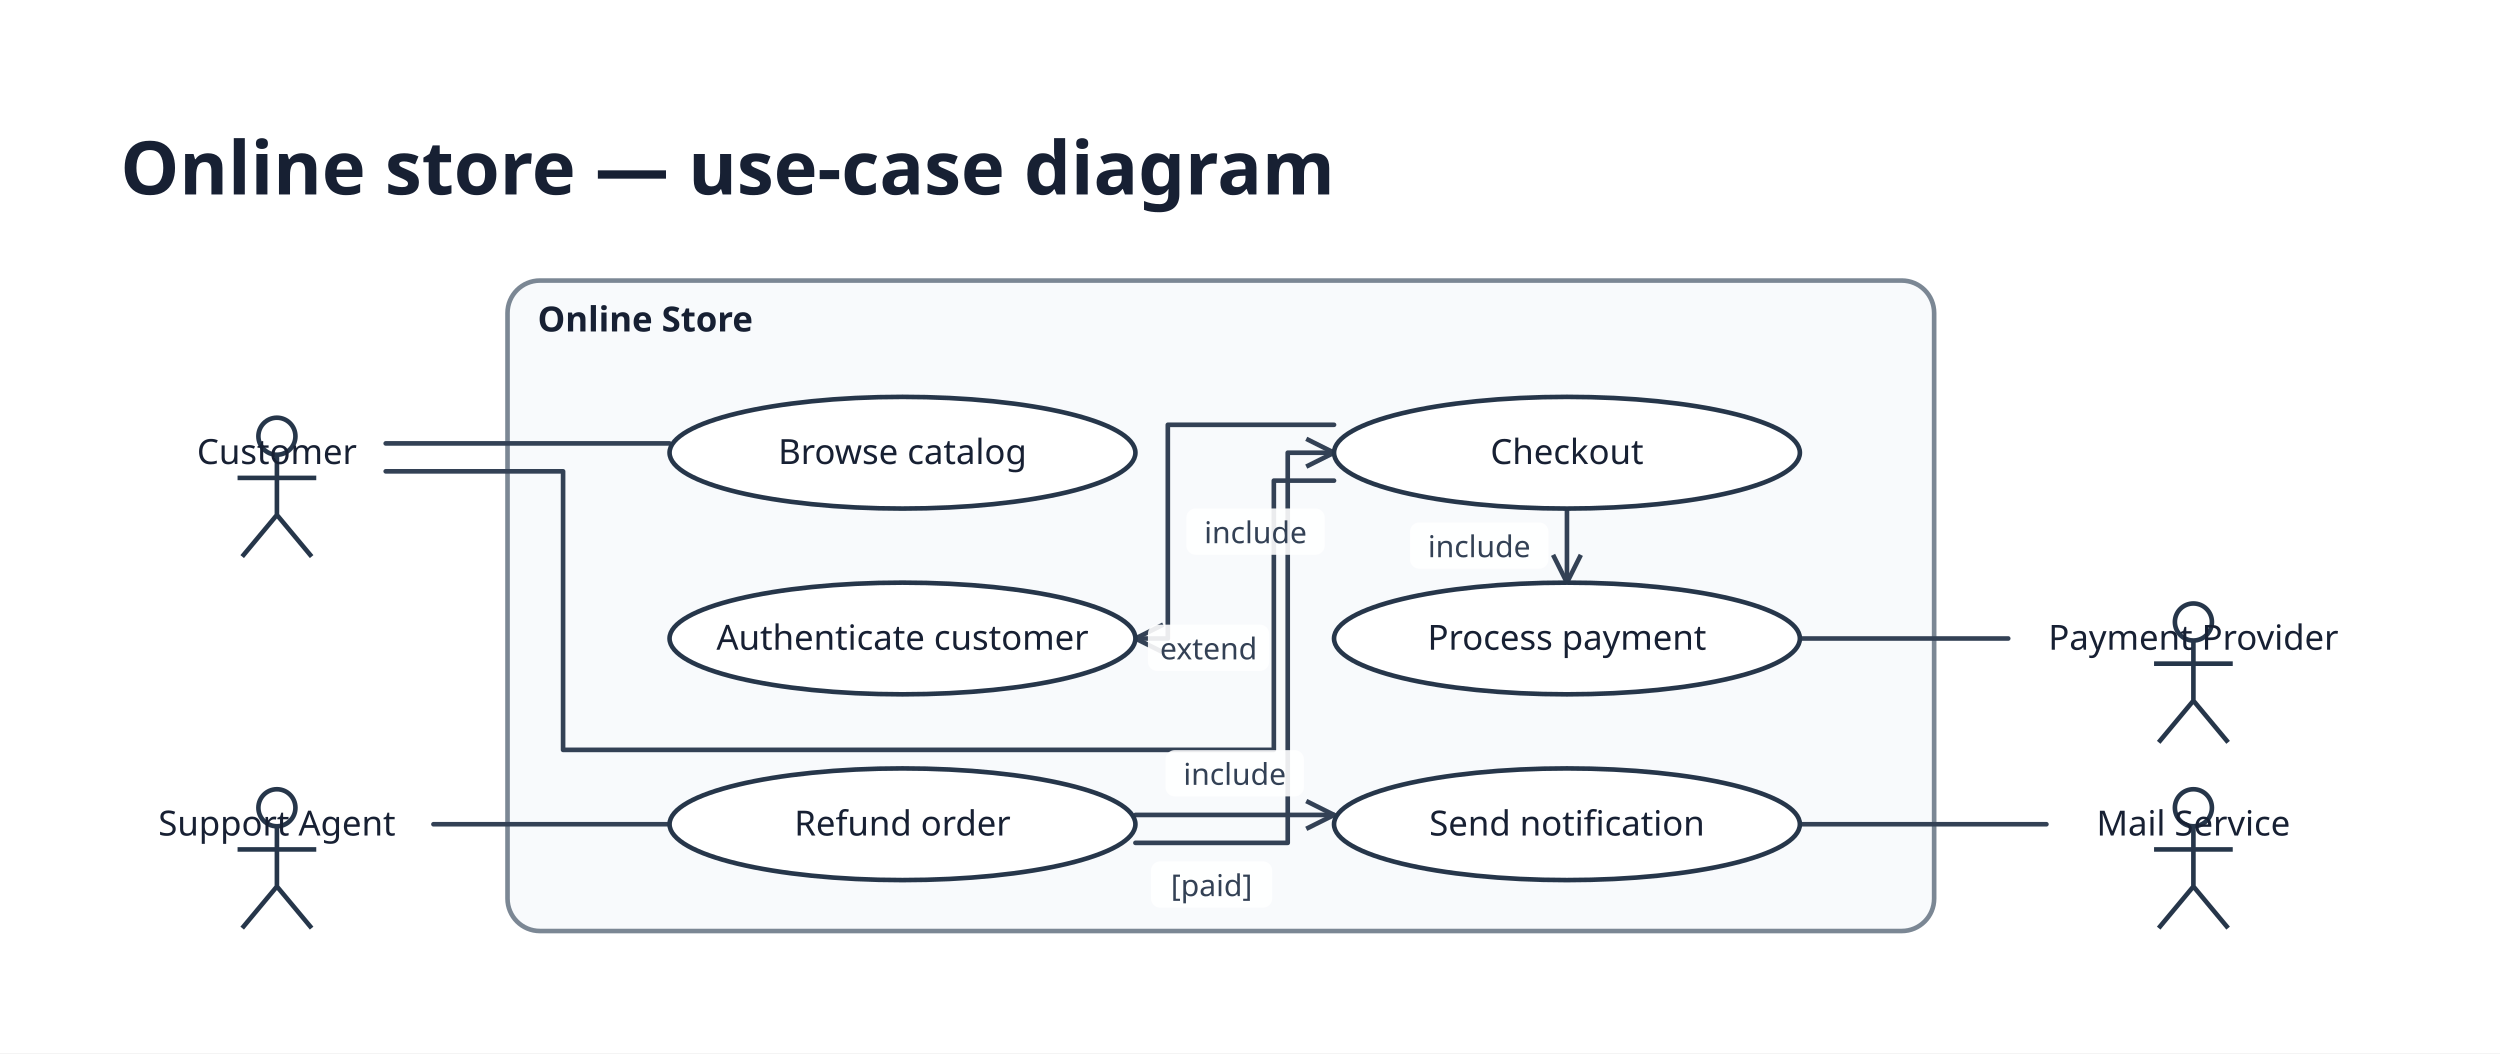
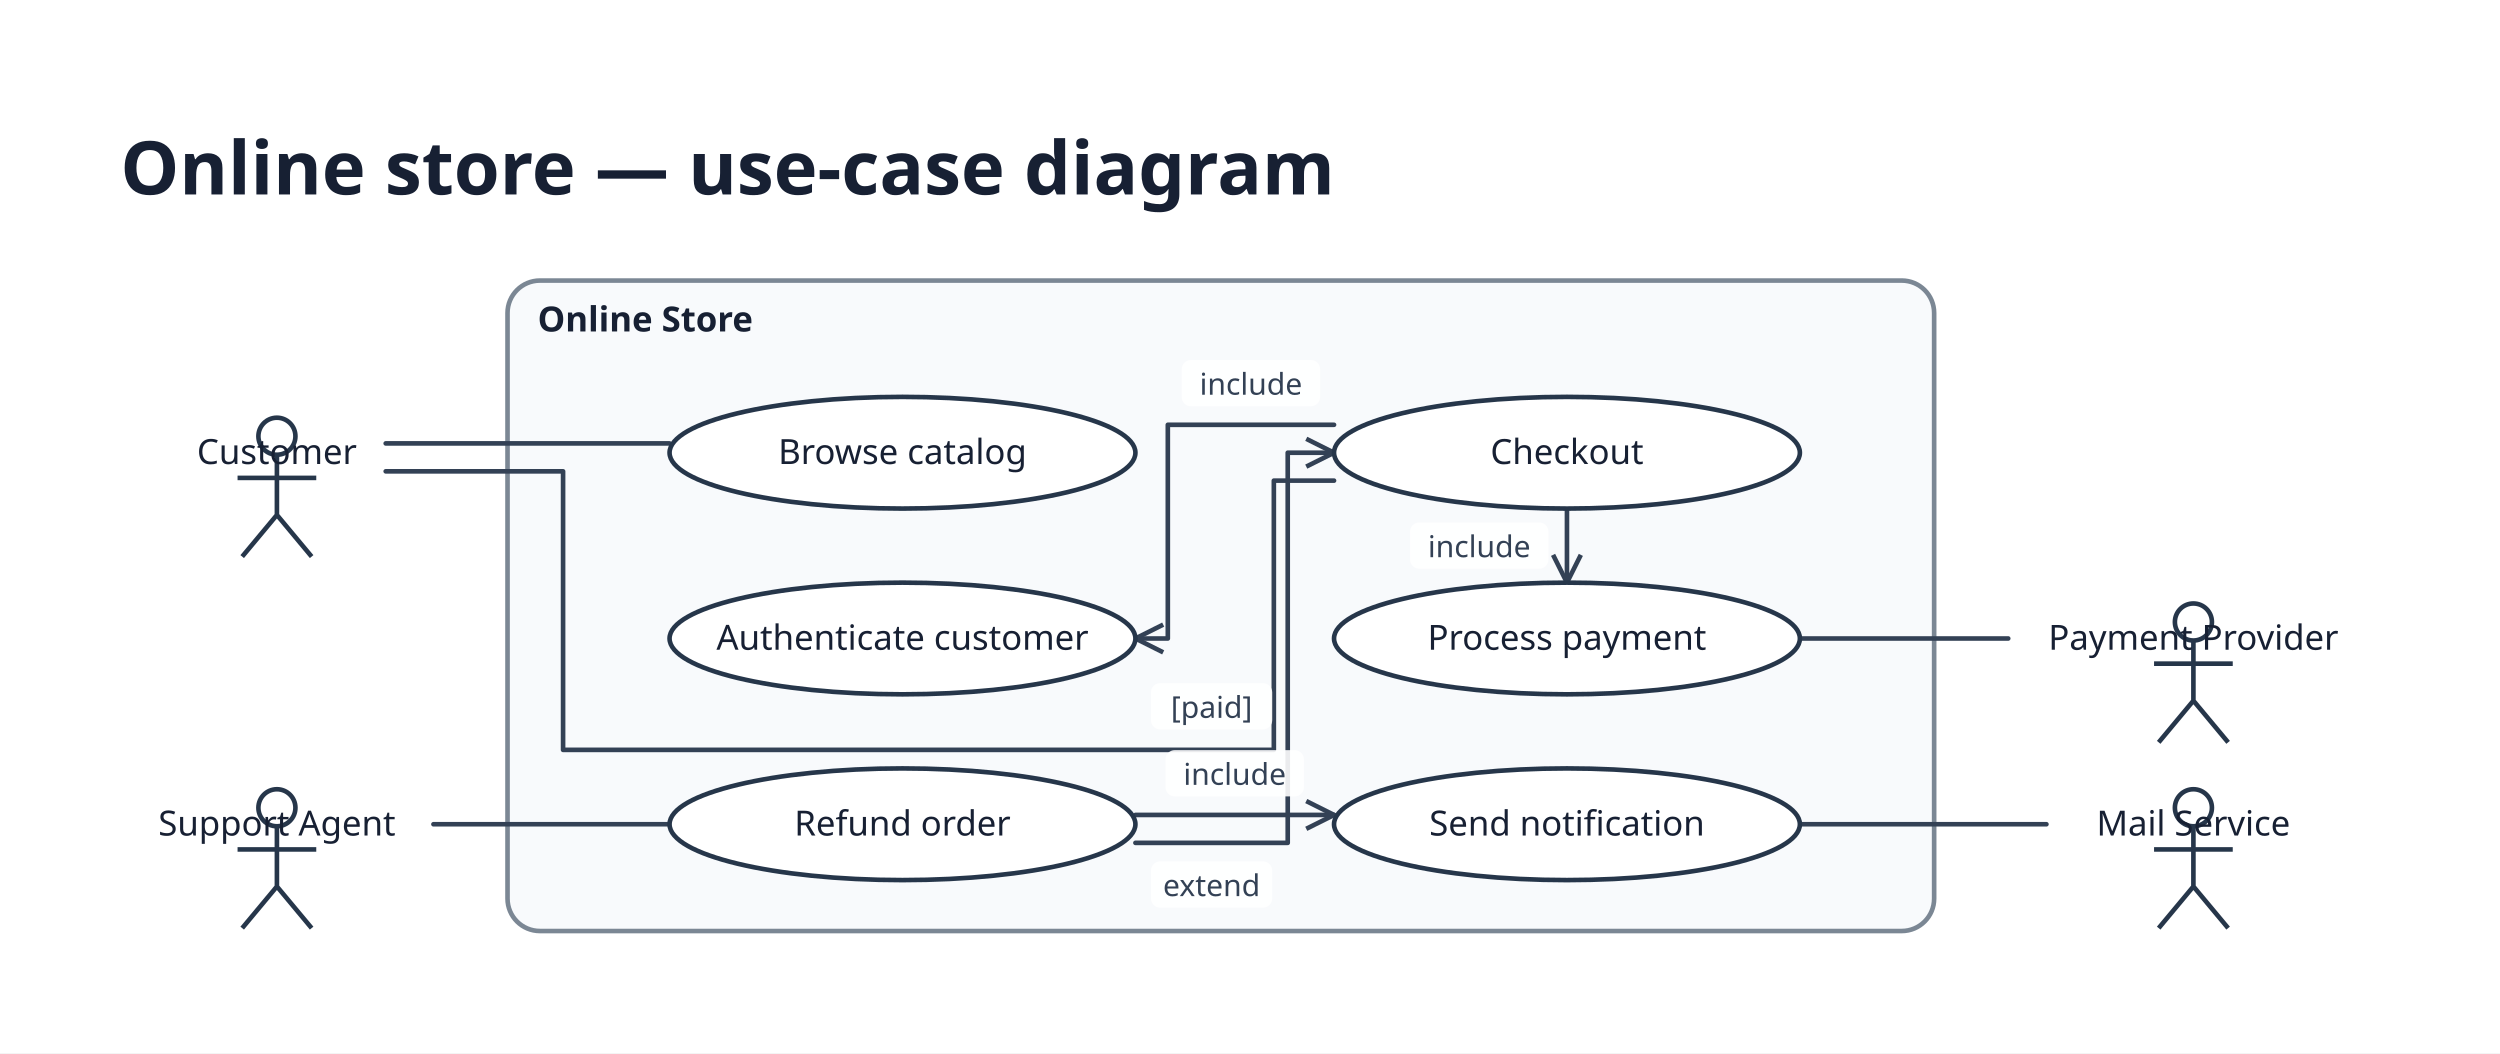
<svg xmlns="http://www.w3.org/2000/svg" width="1080" height="455" viewBox="0 0 1080 455" role="img" aria-label="uml-use-case-example">
  <rect width="100%" height="100%" fill="#ffffff" />
  <g id="boundaries">
    <rect x="219.25" y="121.2" width="616.3" height="281" rx="14" fill="#f8fafc" stroke="#7b8794" stroke-width="2" />
  </g>
  <g id="corridor-dividers" />
  <g id="lines">
    <g data-line="checkout-auth">
      <polyline points="576.3,183.512 504.5,183.512 504.5,275.825 490.5,275.825" fill="none" stroke="#334155" stroke-width="2" stroke-linejoin="round" stroke-linecap="round" />
      <path d="M 502.5 269.825 L 490.5 275.825 L 502.5 281.825" fill="none" stroke="#334155" stroke-width="2" stroke-linejoin="round" />
    </g>
    <g data-line="checkout-pay">
      <polyline points="676.925,219.7 676.925,251.7" fill="none" stroke="#334155" stroke-width="2" stroke-linejoin="round" stroke-linecap="round" />
      <path d="M 670.925 239.7 L 676.925 251.7 L 682.925 239.7" fill="none" stroke="#334155" stroke-width="2" stroke-linejoin="round" />
    </g>
    <g data-line="refund-notify">
      <polyline points="490.5,352.054 576.3,352.054" fill="none" stroke="#334155" stroke-width="2" stroke-linejoin="round" stroke-linecap="round" />
      <path d="M 564.3 358.054 L 576.3 352.054 L 564.3 346.054" fill="none" stroke="#334155" stroke-width="2" stroke-linejoin="round" />
    </g>
    <g data-line="refund-checkout">
      <polyline points="490.5,364.117 556.3,364.117 556.3,195.575 576.3,195.575" fill="none" stroke="#334155" stroke-width="2" stroke-linejoin="round" stroke-linecap="round" />
      <path d="M 564.3 201.575 L 576.3 195.575 L 564.3 189.575" fill="none" stroke="#334155" stroke-width="2" stroke-linejoin="round" />
    </g>
    <g data-line="customer-browse">
      <polyline points="166.625,191.554 289.25,191.554" fill="none" stroke="#334155" stroke-width="2" stroke-linejoin="round" stroke-linecap="round" />
    </g>
    <g data-line="customer-checkout">
      <polyline points="166.625,203.617 243.25,203.617 243.25,323.95 550.3,323.95 550.3,207.637 576.3,207.637" fill="none" stroke="#334155" stroke-width="2" stroke-linejoin="round" stroke-linecap="round" />
    </g>
    <g data-line="support-refund">
      <polyline points="187.25,356.075 289.25,356.075" fill="none" stroke="#334155" stroke-width="2" stroke-linejoin="round" stroke-linecap="round" />
    </g>
    <g data-line="provider-pay">
      <polyline points="867.55,275.825 777.55,275.825" fill="none" stroke="#334155" stroke-width="2" stroke-linejoin="round" stroke-linecap="round" />
    </g>
    <g data-line="mail-notify">
      <polyline points="884.05,356.075 777.55,356.075" fill="none" stroke="#334155" stroke-width="2" stroke-linejoin="round" stroke-linecap="round" />
    </g>
  </g>
  <g id="objects">
    <g fill="none" stroke="#26364a" stroke-width="2">
      <circle cx="119.625" cy="188.45" r="8" />
      <path d="M 119.625 196.45 V 222.45 M 102.625 206.45 H 136.625 M 119.625 222.45 L 104.625 240.45 M 119.625 222.45 L 134.625 240.45" />
    </g>
    <g fill="none" stroke="#26364a" stroke-width="2">
      <circle cx="119.625" cy="348.95" r="8" />
      <path d="M 119.625 356.95 V 382.95 M 102.625 366.95 H 136.625 M 119.625 382.95 L 104.625 400.95 M 119.625 382.95 L 134.625 400.95" />
    </g>
    <ellipse cx="389.875" cy="195.575" rx="100.625" ry="24.125" fill="#ffffff" stroke="#26364a" stroke-width="2" />
    <ellipse cx="676.925" cy="195.575" rx="100.625" ry="24.125" fill="#ffffff" stroke="#26364a" stroke-width="2" />
    <ellipse cx="389.875" cy="275.825" rx="100.625" ry="24.125" fill="#ffffff" stroke="#26364a" stroke-width="2" />
    <ellipse cx="676.925" cy="275.825" rx="100.625" ry="24.125" fill="#ffffff" stroke="#26364a" stroke-width="2" />
    <ellipse cx="389.875" cy="356.075" rx="100.625" ry="24.125" fill="#ffffff" stroke="#26364a" stroke-width="2" />
    <ellipse cx="676.925" cy="356.075" rx="100.625" ry="24.125" fill="#ffffff" stroke="#26364a" stroke-width="2" />
    <g fill="none" stroke="#26364a" stroke-width="2">
      <circle cx="947.55" cy="268.7" r="8" />
      <path d="M 947.55 276.7 V 302.7 M 930.55 286.7 H 964.55 M 947.55 302.7 L 932.55 320.7 M 947.55 302.7 L 962.55 320.7" />
    </g>
    <g fill="none" stroke="#26364a" stroke-width="2">
      <circle cx="947.55" cy="348.95" r="8" />
      <path d="M 947.55 356.95 V 382.95 M 930.55 366.95 H 964.55 M 947.55 382.95 L 932.55 400.95 M 947.55 382.95 L 962.55 400.95" />
    </g>
  </g>
  <g id="ports" />
  <g id="text">
    <text x="52" y="84" text-anchor="start" fill="#172033" font-family="ui-rounded, 'Comic Sans MS', sans-serif" font-size="32" font-weight="700">Online store — use-case diagram</text>
    <text x="119.625" y="200.45" text-anchor="middle" fill="#172033" font-family="ui-rounded, 'Comic Sans MS', sans-serif" font-size="15" font-weight="450">Customer</text>
    <text x="119.625" y="360.95" text-anchor="middle" fill="#172033" font-family="ui-rounded, 'Comic Sans MS', sans-serif" font-size="15" font-weight="450">Support Agent</text>
    <text x="232.25" y="143.2" text-anchor="start" fill="#172033" font-family="ui-rounded, 'Comic Sans MS', sans-serif" font-size="15" font-weight="700">Online Store</text>
    <text x="389.875" y="200.45" text-anchor="middle" fill="#172033" font-family="ui-rounded, 'Comic Sans MS', sans-serif" font-size="15" font-weight="450">Browse catalog</text>
    <text x="676.925" y="200.45" text-anchor="middle" fill="#172033" font-family="ui-rounded, 'Comic Sans MS', sans-serif" font-size="15" font-weight="450">Checkout</text>
    <text x="389.875" y="280.7" text-anchor="middle" fill="#172033" font-family="ui-rounded, 'Comic Sans MS', sans-serif" font-size="15" font-weight="450">Authenticate customer</text>
    <text x="676.925" y="280.7" text-anchor="middle" fill="#172033" font-family="ui-rounded, 'Comic Sans MS', sans-serif" font-size="15" font-weight="450">Process payment</text>
    <text x="389.875" y="360.95" text-anchor="middle" fill="#172033" font-family="ui-rounded, 'Comic Sans MS', sans-serif" font-size="15" font-weight="450">Refund order</text>
    <text x="676.925" y="360.95" text-anchor="middle" fill="#172033" font-family="ui-rounded, 'Comic Sans MS', sans-serif" font-size="15" font-weight="450">Send notification</text>
    <text x="947.55" y="280.7" text-anchor="middle" fill="#172033" font-family="ui-rounded, 'Comic Sans MS', sans-serif" font-size="15" font-weight="450">Payment Provider</text>
    <text x="947.55" y="360.95" text-anchor="middle" fill="#172033" font-family="ui-rounded, 'Comic Sans MS', sans-serif" font-size="15" font-weight="450">Mail Service</text>
    <g>
-       <rect x="512.5" y="219.669" width="59.8" height="20" rx="4" fill="#ffffff" fill-opacity=".9" />
-       <text x="542.4" y="234.669" text-anchor="middle" font-family="ui-rounded, sans-serif" font-size="13" fill="#334155">include</text>
+       <rect x="510.5" y="155.512" width="59.8" height="20" rx="4" fill="#ffffff" fill-opacity=".9" />
+       <text x="540.4" y="170.512" text-anchor="middle" font-family="ui-rounded, sans-serif" font-size="13" fill="#334155">include</text>
    </g>
    <g>
      <rect x="609.125" y="225.7" width="59.8" height="20" rx="4" fill="#ffffff" fill-opacity=".9" />
      <text x="639.025" y="240.7" text-anchor="middle" font-family="ui-rounded, sans-serif" font-size="13" fill="#334155">include</text>
    </g>
    <g>
      <rect x="503.5" y="324.054" width="59.8" height="20" rx="4" fill="#ffffff" fill-opacity=".9" />
      <text x="533.4" y="339.054" text-anchor="middle" font-family="ui-rounded, sans-serif" font-size="13" fill="#334155">include</text>
    </g>
    <g>
-       <rect x="495.9" y="269.846" width="52.4" height="20" rx="4" fill="#ffffff" fill-opacity=".9" />
-       <text x="522.1" y="284.846" text-anchor="middle" font-family="ui-rounded, sans-serif" font-size="13" fill="#334155">extend</text>
+       <rect x="497.2" y="372.117" width="52.4" height="20" rx="4" fill="#ffffff" fill-opacity=".9" />
+       <text x="523.4" y="387.117" text-anchor="middle" font-family="ui-rounded, sans-serif" font-size="13" fill="#334155">extend</text>
    </g>
    <g>
-       <rect x="497.2" y="372.117" width="52.4" height="20" rx="4" fill="#ffffff" fill-opacity=".9" />
-       <text x="523.4" y="387.117" text-anchor="middle" font-family="ui-rounded, sans-serif" font-size="13" fill="#334155">[paid]</text>
+       <rect x="497.2" y="295.117" width="52.4" height="20" rx="4" fill="#ffffff" fill-opacity=".9" />
+       <text x="523.4" y="310.117" text-anchor="middle" font-family="ui-rounded, sans-serif" font-size="13" fill="#334155">[paid]</text>
    </g>
  </g>
</svg>
